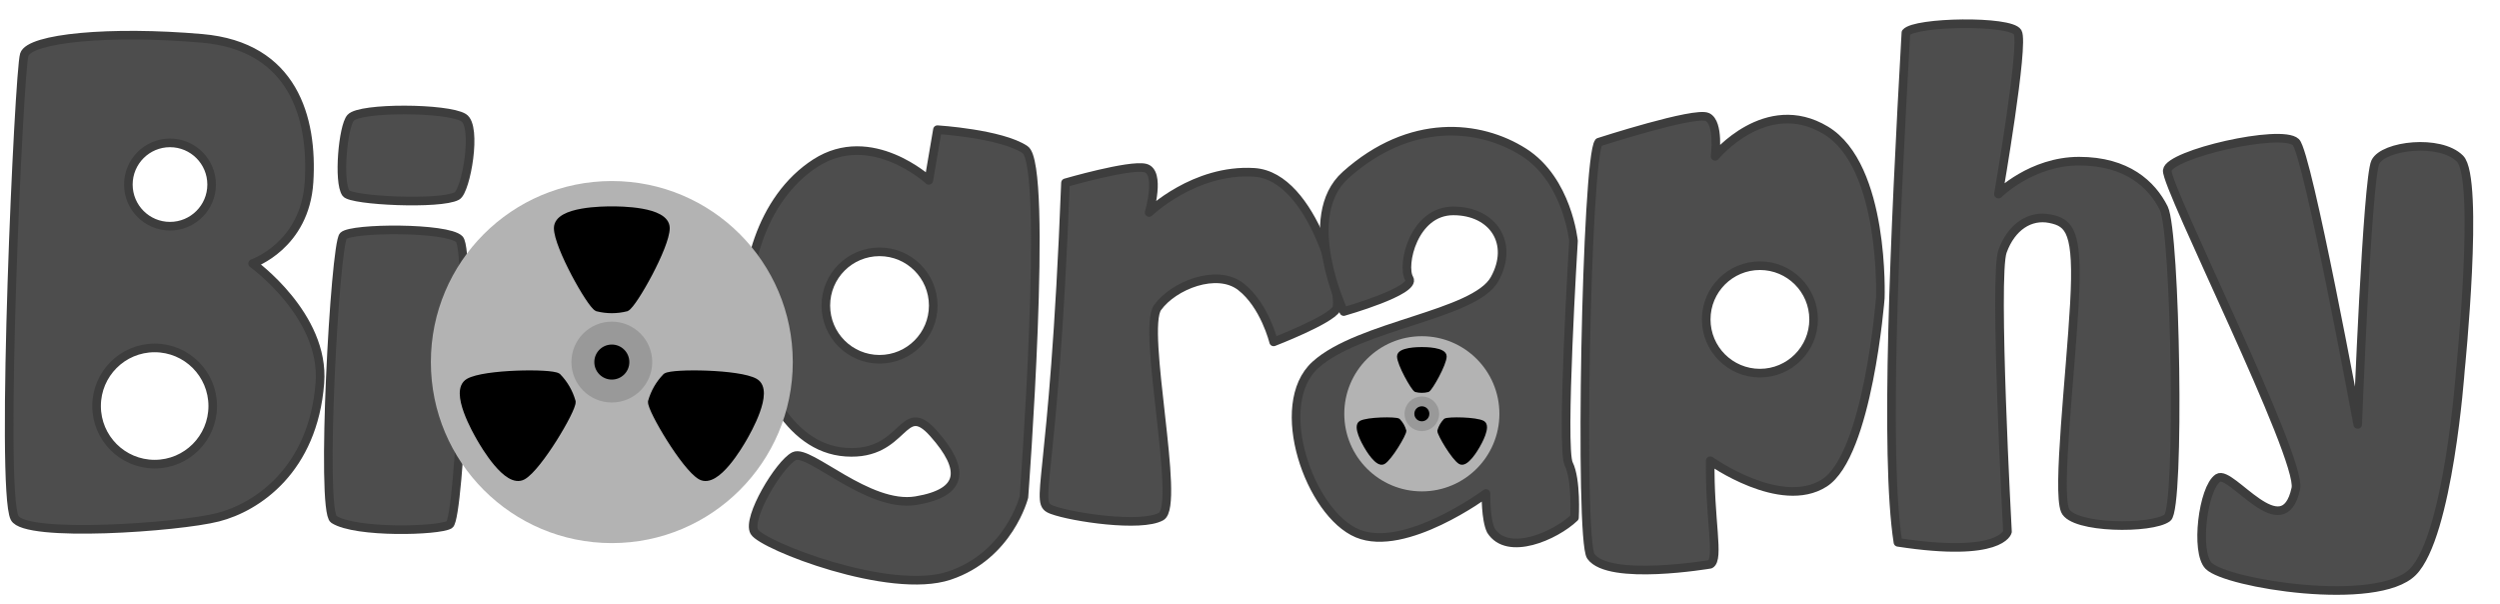
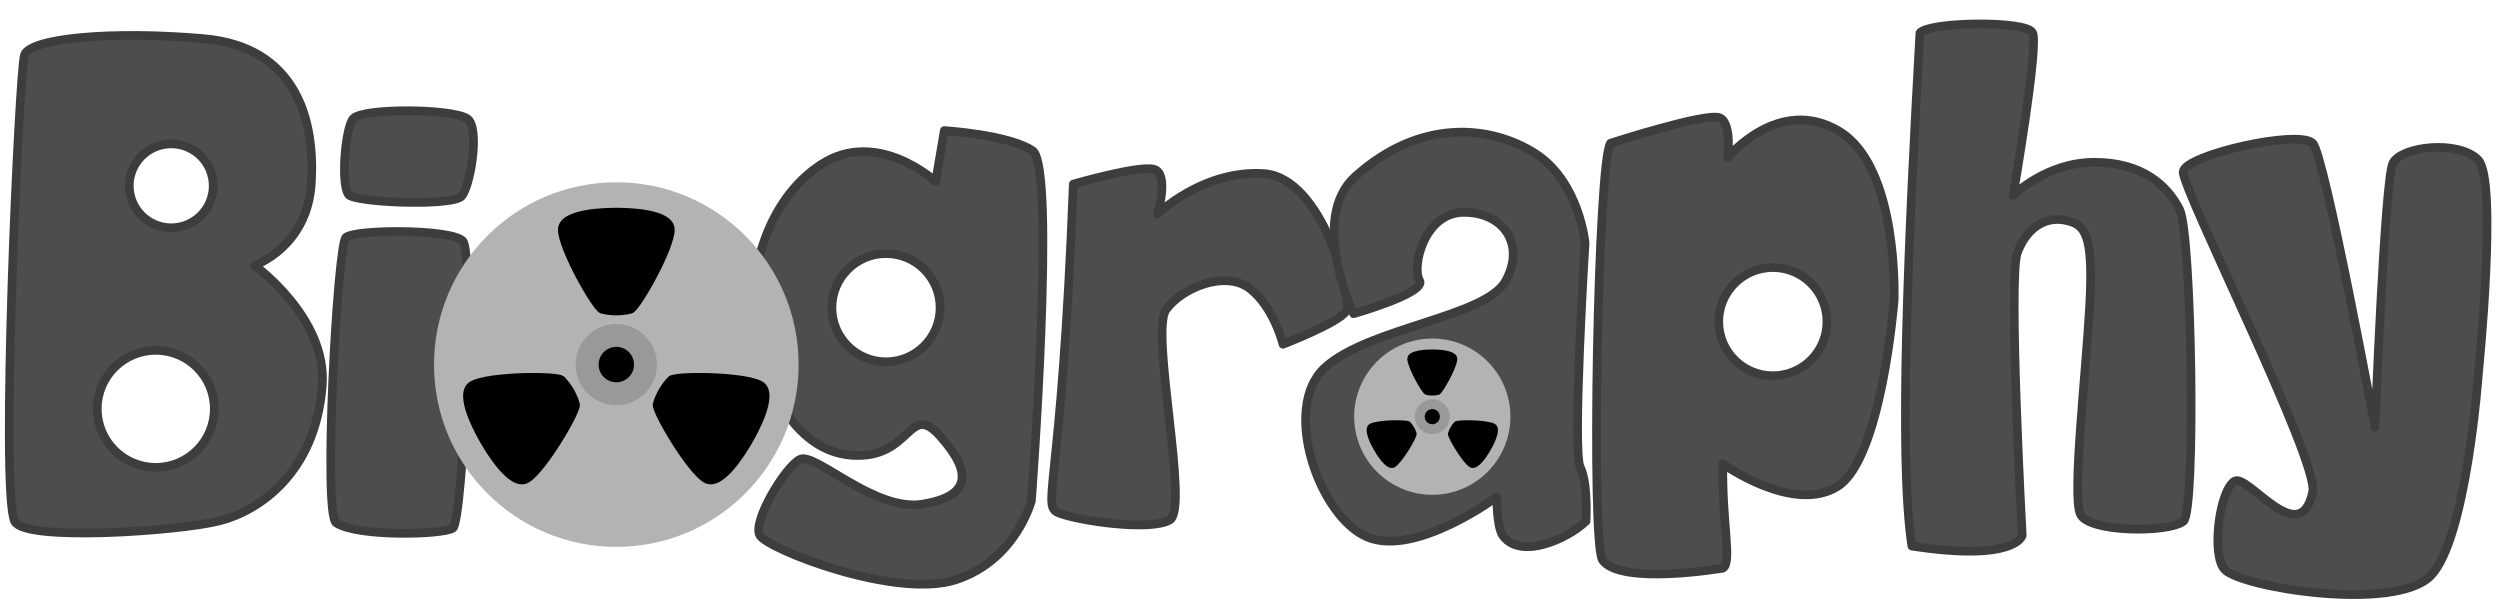
- <svg xmlns="http://www.w3.org/2000/svg" xmlns:xlink="http://www.w3.org/1999/xlink" width="100%" height="100%" viewBox="0,0,290,70">
+ <svg xmlns="http://www.w3.org/2000/svg" xmlns:xlink="http://www.w3.org/1999/xlink" width="100%" height="100%" viewBox="0,0,288,70">
  <defs>
    <style type="text/css">
      .letter {
        fill:#4d4d4d;
        stroke:#3d3d3d;
        stroke-width:1;
        stroke-linejoin:round;
        stroke-linecap:round;
      }
    </style>
    <path id="reel_inner" d="m 50,8 C 52,8 65,8 65,13 65,18 56,34 54,35 Q 50,36 46,35 C 44,34 35,18 35,13 35,8 48,8 50,8 z" style="fill:#000000;stroke:#000000;stroke-width:2;" />
    <g id="reel">
      <circle cx="50" cy="50" r="50" stroke-width="0" fill="#b3b3b3" />
      <circle cx="50" cy="50" r="8" stroke="#999999" stroke-width="3%" fill="#000000" />
      <g id="tape_reel">
        <use xlink:href="#reel_inner" />
        <use xlink:href="#reel_inner" transform="rotate(-120 50 50)" />
        <use xlink:href="#reel_inner" transform="rotate(-240 50 50)" />
      </g>
    </g>
    <g id="reel_cw">
      <use xlink:href="#reel" />
      <animateTransform attributeType="xml" attributeName="transform" type="rotate" from="0 50 50" to="360 50 50" dur="8s" repeatCount="indefinite" />
    </g>
    <g id="reel_ccw">
      <use xlink:href="#reel" />
      <animateTransform attributeType="xml" attributeName="transform" type="rotate" from="0 50 50" to="-360 50 50" dur="8s" repeatCount="indefinite" />
    </g>
    <g id="T">
      <path class="letter" d="M 2.273,13.336 C 0.699,18.161 0,25.205 0.758,25.836 1.515,26.468 11.364,24.447 11.996,25.205 c 0.631,0.758 -2.525,35.608 -1.389,35.608 1.136,0 15.026,3.246 16.541,0.253 1.515,-2.994 -2.778,-35.355 -1.768,-36.239 1.01,-0.884 7.923,2.976 10.954,1.768 C 38.311,25.806 38.417,13.714 35.86,12.957 33.304,12.199 3.351,10.028 2.273,13.336 z" />
    </g>
    <g id="R">
      <path class="letter" d="m 24.802,22.738 c 0,2.669 -2.164,4.833 -4.833,4.833 -2.669,0 -4.833,-2.164 -4.833,-4.833 0,-2.669 2.164,-4.833 4.833,-4.833 2.669,0 4.833,2.164 4.833,4.833 z M 3.059,7.674 C 2.437,9.613 0.231,58.103 1.941,61.411 c 4.173,0.054 9.46,1.958 12.486,-0.916 1.26,-0.729 -1.393,-18.913 -0.248,-20.159 1.145,-1.246 15.367,21.039 17.356,21.275 2.573,0.306 8.034,-1.852 8.228,-4.367 0.606,-7.826 -12.603,-20.043 -12.603,-20.043 0,0 9.494,-7.498 9.956,-14.888 C 37.578,14.924 34.305,6.703 23.682,5.78 13.059,4.856 3.681,5.735 3.059,7.674 z" />
    </g>
    <g id="L">
      <path class="letter" d="M 1.918,3.053 C 1.437,4.276 0.247,59.658 1.539,62.31 c 0.918,1.205 31.031,1.01 32.925,1.01 1.894,0 2.147,-16.704 0,-18.093 -2.147,-1.389 -21.328,4.546 -21.328,4.546 0,0 4.394,-43.258 2.525,-46.214 C 14.272,2.548 1.918,3.053 1.918,3.053 z" />
    </g>
    <g id="I">
      <path class="letter" d="M 3.85,7.382 C 2.713,8.265 2.713,14.958 3.597,15.715 4.481,16.473 7.259,16.347 7.259,16.347 L 7.007,53.344 c 0,0 -4.167,-1e-6 -5.177,1.01 -1.01,1.01 -1.894,8.118 -0.758,8.118 1.136,0 20.435,-0.126 22.329,-0.126 1.894,0 3.03,-8.497 0.884,-9.886 -2.147,-1.389 -5.177,0.126 -5.177,0.126 L 18.351,16.599 c 0,0 3.283,0.884 4.924,0.126 C 24.917,15.968 25.8,7.382 24.411,6.371 23.022,5.361 3.85,7.382 3.85,7.382 z" />
    </g>
    <g id="D">
      <path class="letter" d="m 13.071,21.804 0,23.036 7.946,0 c 0,0 5.714,-2.946 5.536,-12.232 C 26.375,23.321 21.018,21.804 21.018,21.804 z M 3.383,6.099 C 7.04,3.1 23.896,4.319 29.454,10.206 c 4.58,4.851 7.871,13.138 7.946,20.982 0.089,9.286 -0.625,23.125 -7.411,28.125 -6.786,5 -24.568,2.956 -27.143,1.607 C -0.903,58.956 0.263,8.656 3.383,6.099 z" />
    </g>
    <g id="C">
      <path class="letter" d="m 23.991,23.161 c 1.136,0 9.312,-4.067 9.312,-6.34 0,-2.273 -8.935,-9.864 -15.373,-9.47 C 11.743,7.729 0.374,11.52 0.758,32.352 1.263,59.752 10.407,63.071 16.289,63.071 c 5.882,0 17.015,-3.193 17.015,-14.81 0,-5.458 -5.719,-7.508 -8.681,-6.692 -2.811,0.774 -0.818,10.228 -6.819,10.228 -3.03,0 -5.245,-10.692 -5.556,-16.541 -0.331,-6.229 1.389,-17.299 4.041,-18.183 5.761,-1.92 5.462,6.088 7.702,6.088 z" />
    </g>
    <g id="B">
      <path class="letter" d="m 24.688,47.1 c 0,3.723 -3.018,6.741 -6.741,6.741 -3.723,0 -6.741,-3.018 -6.741,-6.741 0,-3.723 3.018,-6.741 6.741,-6.741 3.723,0 6.741,3.018 6.741,6.741 z M 24.56,21.407 c 0,2.669 -2.164,4.833 -4.833,4.833 -2.669,0 -4.833,-2.164 -4.833,-4.833 0,-2.669 2.164,-4.833 4.833,-4.833 2.669,0 4.833,2.164 4.833,4.833 z M 2.817,6.343 C 2.195,8.282 -0.011,56.772 1.7,60.08 c 1.212,2.343 19.002,1.102 23.608,-0.08 4.538,-1.165 11.036,-5.518 11.814,-15.576 0.606,-7.826 -7.805,-13.856 -7.805,-13.856 0,0 6.085,-2.068 6.546,-9.458 C 36.326,13.719 34.064,5.372 23.441,4.449 12.818,3.525 3.44,4.404 2.817,6.343 z" />
    </g>
+     <g id="A">
+       <path class="letter" d="M 23.75,5.219 C 20.812,5.194 15.536,5.755 13.781,6.594 11.441,7.712 0.027,60.864 0.75,62 c 0.723,1.136 7.701,3.274 9.25,2.5 1.549,-0.774 3.821,-17.56 4.75,-18.438 0.929,-0.878 9.769,-1.151 10.75,-0.531 0.981,0.619 3.902,14.227 5.812,15.156 C 33.223,61.617 42.209,58.67 43.5,56.656 44.791,54.643 26.668,6.037 25.688,5.469 25.442,5.327 24.729,5.227 23.75,5.219 z m -3.875,19.312 c 0.826,-0.155 4.88,11.818 4.312,12.438 -0.568,0.619 -6.965,1.181 -7.688,0.406 -0.723,-0.774 2.756,-12.741 3.375,-12.844 z" />
+     </g>
    <g id="y">
      <path class="letter" d="m 0.502,19.768 c -0.211,1.889 15.677,33.392 14.92,36.902 -1.476,6.847 -7.52,-2.238 -9.03,-1.225 -1.751,1.175 -2.669,8.597 -1.084,10.194 2.045,2.062 19.525,4.873 23.682,0.716 4.157,-4.157 5.529,-23.381 5.529,-23.381 0,0 2.262,-22.263 -0.047,-24.573 -2.309,-2.309 -8.86,-1.538 -9.813,0.395 -0.953,1.933 -2.055,30.436 -2.055,30.436 0,0 -5.825,-31.472 -7.182,-32.745 -1.701,-1.595 -14.71,1.391 -14.92,3.28 z" />
    </g>
    <g id="w">
      <path class="letter" d="m 0.502,20.768 c -0.211,1.889 12.498,40.755 15.34,43.089 1.906,1.083 4.144,2.361 7.128,-0.163 4.157,-4.157 6.333,-19.845 6.333,-19.845 0,0 0.561,19.993 4,20.346 3.418,0.35 5.096,-0.941 7.114,-3.123 2.577,-2.787 7.533,-38.602 7.037,-39.911 -1.099,-2.905 -6.435,-3.771 -7.862,-3.253 -1.749,0.636 -3.006,24.664 -3.006,24.664 0,0 -3.217,-17.747 -6.114,-24.053 -2.309,-2.309 -8.86,-0.654 -9.813,1.279 -0.953,1.933 -2.055,30.436 -2.055,30.436 0,0 -1.825,-31.472 -3.182,-32.745 -1.701,-1.595 -14.71,1.391 -14.92,3.28 z" />
    </g>
    <g id="v">
      <path class="letter" d="m 0.502,19.768 c -0.211,1.889 16.498,40.755 19.34,43.089 1.906,1.083 4.144,2.361 7.128,-0.163 5.265,-6.132 10.367,-40.139 7.502,-44.292 -2.309,-2.309 -8.86,-1.538 -9.813,0.395 -0.953,1.933 -2.055,30.436 -2.055,30.436 0,0 -5.825,-31.472 -7.182,-32.745 -1.701,-1.595 -14.71,1.391 -14.92,3.28 z" />
+     </g>
+     <g id="u">
+       <path class="letter" d="m 2.379,20.309 c 0.73,-2.009 8.344,-1.749 9.731,0 1.387,1.749 -3.904,24.735 -1.752,28.397 2.196,3.737 7.831,2.301 8.761,-10e-7 2.044,-5.055 -0.584,-25.257 1.46,-28.397 1.796,-2.411 9.383,-1.668 9.815,0 1.46,5.18 -2.555,32.412 -1.606,32.558 0.949,0.146 2.19,-1.752 2.628,-0.803 0.438,0.949 0.949,7.447 -0.511,8.323 -1.46,0.876 -8.292,0.126 -9.377,-2.044 0,0 -5.549,3.504 -9.345,2.409 C 8.387,59.657 2.744,56.883 1.43,53.671 0.116,50.458 1.649,22.319 2.379,20.309 z" />
    </g>
    <g id="t">
      <path class="letter" d="m 23.125,15.125 c 1.704,2.158 -0.089,9.732 -0.089,9.732 0,0 9.411,-0.446 10.214,0.536 0.804,0.982 0.893,5.625 -0.089,6.786 -0.982,1.161 -11.554,1.161 -11.554,1.161 0,0 -2.857,16.161 -2.768,17.054 0.089,0.893 0.268,2.054 2.054,2.321 1.786,0.268 3.482,-2.679 4.643,-5.089 1.161,-2.411 1.875,-1.786 3.482,-1.429 1.607,0.357 4.286,2.321 4.286,4.375 0,2.054 -4.501,8.884 -7.143,9.821 C 23.393,61.375 13.125,61.911 11.518,60.929 9.911,59.946 6.472,56.93 6.875,52 c 0.193,-2.365 3.393,-18.036 3.393,-18.036 0,0 -7.589,0.804 -8.214,-0.179 -0.625,-0.982 -2.321,-7.054 -1.25,-8.125 C 1.875,24.589 11.429,25.036 11.429,25.036 c 0,0 0.926,-8.994 2.054,-9.464 C 14.61,15.102 21.421,12.967 23.125,15.125 z" />
    </g>
    <g id="s">
      <path class="letter" d="m 33.304,27.304 c 0,2.883 -4.554,6.25 -6.518,5.893 -1.964,-0.357 -7.683,-5.853 -10.179,-6.071 -2.495,-0.219 -3.607,0.327 -4.732,1.518 -1.125,1.19 -1.29,2.874 0.893,5.714 2.183,2.841 11.568,2.225 14.375,4.196 4.196,2.946 4.703,9.899 4.196,14.375 -0.536,4.732 -1.429,9.464 -11.607,9.107 C 9.554,61.679 -0.268,53.732 0.357,51.589 c 0.625,-2.143 3.304,-8.571 5.804,-7.857 2.5,0.714 10.446,7.143 11.964,7.768 1.518,0.625 3.125,0.446 4.286,-1.696 C 23.571,47.661 22.5,45.518 21.25,44.536 20,43.554 6.607,41.857 3.839,38.821 1.713,36.49 -0.089,28.643 1.518,24.357 2.692,21.227 11.652,19.206 14.911,19.179 c 10.446,-0.089 18.393,6.504 18.393,8.125 z" />
    </g>
    <g id="r">
      <path class="letter" d="m 3.646,21.209 c -1.387,36.125 -3.859,37.073 -1.548,37.933 2.312,0.86 10.332,2.063 12.644,0.773 2.312,-1.29 -2.265,-21.653 -0.415,-24.233 1.849,-2.58 6.888,-4.581 9.662,-2.431 2.774,2.15 3.812,6.407 3.812,6.407 0,0 6.517,-2.507 7.284,-3.827 0.767,-1.32 -2.613,-15.408 -9.548,-15.838 -6.935,-0.43 -12.181,4.656 -12.181,4.656 0,0 1.387,-4.731 -0.462,-5.161 -1.849,-0.43 -9.247,1.72 -9.247,1.72 z" />
    </g>
    <g id="p">
      <path class="letter" d="m 28.464,37.052 c 0,3.442 -2.79,6.232 -6.232,6.232 -3.442,0 -6.232,-2.79 -6.232,-6.232 0,-3.442 2.79,-6.232 6.232,-6.232 3.442,0 6.232,2.79 6.232,6.232 z M 3.538,16.495 C 2.072,18.215 1.242,62.601 2.614,64.529 c 2.092,2.939 13.856,0.924 13.856,0.924 1.1,-0.605 -0.104,-5.159 0,-12.008 0,0 8.153,5.817 13.233,2.584 5.081,-3.233 6.5,-21.44 6.5,-21.44 0,0 0.589,-15.322 -6.339,-19.479 -6.928,-4.157 -12.832,3.026 -12.832,3.026 0,0 0.503,-3.896 -0.897,-4.558 -1.456,-0.689 -12.598,2.918 -12.598,2.918 z" />
    </g>
    <g id="o">
      <path class="letter" d="m 28.825,42.186 c 0,4.561 -3.698,8.259 -8.259,8.259 -4.561,0 -8.259,-3.698 -8.259,-8.259 0,-4.561 3.698,-8.259 8.259,-8.259 4.561,0 8.259,3.698 8.259,8.259 z M 10.164,21.034 c 9.821,-3.661 19.018,-1.964 22.5,4.375 3.482,6.339 2.232,16.911 0.179,22.625 -2.054,5.714 -7.946,12.232 -14.375,11.607 -6.429,-0.625 -12.771,-6.593 -15.536,-9.375 C 0.116,47.433 3.567,23.493 10.164,21.034 z" />
    </g>
    <g id="n">
      <path class="letter" d="m 0.003,23.613 c -0.455,-0.911 3.839,-3.304 7.143,-3.304 3.304,0 3.571,3.75 3.571,3.75 0,0 8.25,-3.75 12.625,-3.75 4.375,0 5.357,3.661 5.357,3.661 0.828,1.491 0.98,2.761 1.339,9.643 0.118,1.611 1.795,25.113 0.179,26.054 -0.952,0.554 -10.113,0.554 -10.536,0.268 -2.225,-1.503 2.009,-25.614 1.786,-26.946 -0.282,-1.684 -2.991,-3.62 -4.643,-3.482 -1.652,0.138 -4.036,2.056 -4.143,3.661 -0.079,1.18 1.508,24.728 0.714,25.786 C 12.445,60.22 2.279,60.22 0.896,59.041 -0.456,57.889 3.035,29.683 2.861,29.327 1.921,27.416 0.003,23.613 0.003,23.613 z" />
    </g>
    <g id="m">
      <path class="letter" d="m 0.768,24.352 c -0.455,-0.911 3.839,-3.304 7.143,-3.304 3.304,0 3.571,3.75 3.571,3.75 0,0 6.25,-3.75 10.625,-3.75 4.375,0 5.357,3.661 5.357,3.661 2.868,-0.915 9.935,-6.005 12.857,-3.661 3.862,3.675 5.096,34.458 4.196,37.214 -0.88,2.696 -9.148,2.696 -10.054,2.696 -2.886,0 -1.821,-26.33 -1.821,-27.768 0,-1.125 -0.793,-2.817 -2.054,-2.679 -1.261,0.138 -1.889,2.432 -1.786,3.839 0.118,1.611 1.795,25.113 0.179,26.054 -0.952,0.554 -10.113,0.554 -10.536,0.268 -2.225,-1.503 2.098,-25.793 1.875,-27.125 -0.282,-1.684 -2.187,-3.531 -3.839,-3.393 -1.652,0.138 -2.929,2.145 -3.036,3.75 -0.079,1.18 1.508,24.728 0.714,25.786 C 13.209,60.959 3.044,60.959 1.661,59.781 0.308,58.628 3.8,30.422 3.625,30.066 2.686,28.155 0.768,24.352 0.768,24.352 z" />
+     </g>
+     <g id="l">
+       <path class="letter" d="M 6.498,8.386 C 7.593,7.583 16.719,6.342 17.376,7.218 c 0.657,0.876 -4.454,43.826 -3.65,44.118 0.803,0.292 2.628,-1.314 3.066,-0.584 0.438,0.73 0.679,5.967 -2.044,8.104 C 10.068,62.527 3.14,60.188 1.606,57.03 -0.144,53.427 4.965,9.262 6.498,8.386 z" />
    </g>
    <g id="k">
      <path class="letter" d="m 3.578,6.404 c -1.387,36.125 -3.859,53.614 -1.548,54.474 2.312,0.86 10.332,2.063 12.644,0.773 0.578,-0.323 -1.042,-12.696 -1.117,-14.827 -0.075,-2.131 12.932,15.377 15.73,15.569 1.708,0.117 4.75,-4.605 4.617,-6.897 C 33.771,53.204 13.796,38.063 14.259,37.418 c 1.849,-2.58 6.762,-7.612 9.536,-5.461 2.774,2.15 5.959,2.493 5.959,2.493 0,0 3.383,-9.957 4.15,-11.277 0.767,-1.32 -1.5,-1.013 -8.435,-1.443 -6.935,-0.43 -12.687,7.181 -12.687,7.181 0,0 3.66,-22.535 1.811,-22.965 C 12.743,5.517 3.578,6.404 3.578,6.404 z" />
    </g>
    <g id="i">
      <path class="letter" d="m 2.844,27.362 c 0.981,-0.959 12.059,-1.009 13.456,0.384 1.397,1.393 0.053,32.369 -1.14,33.109 C 13.966,61.594 4.286,61.878 1.737,60.243 0.171,59.239 1.863,28.32 2.844,27.362 z" />
      <path class="letter" d="m 3.693,13.662 c -0.896,0.995 -1.469,7.448 -0.547,8.748 0.627,0.884 11.018,1.363 12.881,0.32 1.06,-0.594 2.394,-8.088 0.77,-9.084 -1.878,-1.153 -11.989,-1.222 -13.105,0.017 z" />
    </g>
    <g id="h">
      <path class="letter" d="m 3.173,3.79 c -1.31,23.329 -2.492,49.053 -0.924,59.119 12.008,1.847 12.711,-1.225 12.711,-1.225 0,0 -1.611,-29.656 -0.576,-32.525 1.036,-2.868 3.2,-4.25 5.509,-3.789 2.309,0.462 3.3,1.513 2.838,9.826 -0.462,8.313 -2.041,21.741 -1.084,24.017 0.895,2.129 10.088,2.202 11.881,0.843 1.487,-1.127 0.957,-33.127 -0.428,-35.898 -1.386,-2.771 -4.284,-5.462 -9.826,-5.462 -5.542,0 -9.364,3.822 -9.364,3.822 0,0 3.025,-17.419 2.229,-18.776 -0.831,-1.417 -11.917,-1.233 -12.966,0.047 z" />
    </g>
    <g id="g">
      <path class="letter" d="m 23.299,35.445 c 0,3.442 -2.79,6.232 -6.232,6.232 -3.442,0 -6.232,-2.79 -6.232,-6.232 0,-3.442 2.79,-6.232 6.232,-6.232 3.442,0 6.232,2.79 6.232,6.232 z m -0.513,-14.527 c 0,0 -6.674,-6.165 -13.14,-2.008 -6.466,4.157 -8.553,13.046 -7.725,18.829 0.83,5.797 4.317,14.251 11.245,14.713 6.928,0.462 6.466,-6.339 10.161,-2.182 3.695,4.157 3.521,6.881 -2.022,7.805 -5.542,0.924 -12.423,-6.023 -14.144,-5.161 -1.721,0.862 -5.534,7.2 -4.619,8.775 0.915,1.576 15.703,7.39 22.631,5.081 6.928,-2.309 8.648,-9.11 8.648,-9.11 0,0 2.898,-38.462 0.127,-40.309 -2.771,-1.847 -10.161,-2.309 -10.161,-2.309 z" />
    </g>
    <g id="e">
      <use xlink:href="#e_outline" />
      <use xlink:href="#reel_cw" transform="translate(10,26) scale(.18)" />
    </g>
    <g id="eccw">
      <use xlink:href="#e_outline" />
      <use xlink:href="#reel_ccw" transform="translate(10,26) scale(.18)" />
    </g>
    <g id="e_outline">
      <path class="letter" d="m 11.74,47.063 c -2.193,7.104 5.386,8.131 8.289,7.529 4.714,-0.977 7.096,-5.253 9.721,-5.043 1.066,0.085 4.368,2.956 3.914,5.616 -0.713,4.177 -14.083,7.347 -16.148,7.347 -3.823,0 -8.418,-0.562 -12.968,-4.293 -3.435,-2.817 -3.725,-8.745 -3.968,-13.072 -0.337,-5.995 0.726,-16.029 10.387,-20.554 4.93,-2.309 22.298,-7.926 22.698,6.778 0.045,1.665 0,22.571 -21.924,15.691 z" />
    </g>
    <g id="d">
      <path class="letter" d="m 21.339,46.899 c 0,3.442 -2.79,6.232 -6.232,6.232 -3.442,0 -6.232,-2.79 -6.232,-6.232 0,-3.442 2.79,-6.232 6.232,-6.232 3.442,0 6.232,2.79 6.232,6.232 z m 0.558,-13.956 c 0,0 -6.674,-6.165 -13.14,-2.008 -6.466,4.157 -8.553,13.046 -7.725,18.829 0.83,5.797 4.317,14.251 11.245,14.713 6.928,0.462 6.466,-6.339 10.161,-2.182 3.695,4.157 1.767,2.88 1.767,2.88 -0.875,0.802 7.289,1.938 9.458,0.721 0,0 2.771,-59.099 0,-60.946 -2.771,-1.847 -11.268,0.216 -11.268,0.216 z" />
    </g>
    <g id="c">
      <path class="letter" d="m 24.352,29.768 c 1.136,0 9.312,-3.245 9.312,-5.058 0,-1.813 -8.935,-7.87 -15.373,-7.555 -6.187,0.302 -17.557,3.327 -17.173,19.946 0.505,21.86 9.649,24.509 15.531,24.509 5.882,0 17.015,-2.548 17.015,-11.816 0,-4.354 -5.719,-5.99 -8.681,-5.339 -2.811,0.618 -0.818,8.16 -6.819,8.16 -3.03,0 -5.245,-8.53 -5.556,-13.197 -0.331,-4.969 1.389,-13.801 4.041,-14.506 5.761,-1.532 5.462,4.857 7.702,4.857 z" />
    </g>
+     <g id="b">
+       <path class="letter" d="m 13.969,8.031 c -1.269,0.055 -3.66,0.386 -8.625,0.312 -1.898,0.876 -4.761,48.321 -4.031,50 0.73,1.679 9.478,1.678 10.719,0.875 1.241,-0.803 -0.043,-1.832 0.688,-2.562 C 13.449,55.926 16.294,57.768 22.5,59.812 28.706,61.857 36.781,46.136 37,37.594 37.219,29.052 33.652,22.499 26.125,20.312 c -7.527,-2.187 -11.594,8.375 -11.594,8.375 0,0 2.262,-17.216 1.312,-19.406 -0.475,-1.095 -0.606,-1.305 -1.875,-1.25 z M 19.781,36 c 3.266,0 5.906,2.64 5.906,5.906 0,3.266 -2.64,5.938 -5.906,5.938 -3.266,0 -5.906,-2.671 -5.906,-5.938 C 13.875,38.64 16.515,36 19.781,36 z" />
+     </g>
    <g id="a">
      <use xlink:href="#a_outline" />
      <use xlink:href="#reel_cw" transform="translate(7,39) scale(.18)" />
    </g>
    <g id="accw">
      <use xlink:href="#a_outline" />
      <use xlink:href="#reel_ccw" transform="translate(7,39) scale(.18)" />
    </g>
    <g id="a_outline">
      <path class="letter" d="m 6.939,36.14 c 0,0 -5.212,-10.973 0.207,-15.831 7.504,-6.725 15.61,-5.877 20.69,-2.644 5.081,3.233 5.763,10.288 5.763,10.288 0,0 -1.479,24.017 -0.556,25.864 0.924,1.847 0.669,6.225 0.669,6.225 -2.243,2.132 -7.768,4.55 -9.692,1.499 -0.637,-1.283 -0.576,-4.297 -0.576,-4.297 0,0 -9.372,6.941 -14.914,4.632 -5.542,-2.309 -9.973,-14.92 -4.893,-19.539 5.081,-4.619 18.494,-5.797 20.804,-9.954 2.309,-4.157 -0.174,-7.919 -4.793,-7.919 -4.619,0 -6.038,6.339 -5.114,7.852 0.868,1.421 -7.597,3.822 -7.597,3.822 z" />
    </g>
+     <path class="letter" id="comma" d="M 2.117,53.379 C 2.409,52.211 4.98,51.815 6.06,52.284 8.25,53.233 8.834,55.131 8.688,56.591 8.534,58.132 6.425,62.067 3.942,61.921 1.46,61.775 0.876,61.337 1.022,60.607 1.168,59.876 1.387,58.854 2.117,58.927 2.847,59 3.577,59.438 3.869,58.343 4.161,57.248 2.482,57.978 1.898,56.737 1.314,55.496 2.117,53.379 2.117,53.379 z" />
  </defs>
  <use xlink:href="#B" />
  <use xlink:href="#i" transform="translate(37,0)" />
  <use xlink:href="#g" transform="translate(85,0)" />
  <use xlink:href="#r" transform="translate(120,0)" />
  <use xlink:href="#a" transform="translate(149,0)" />
  <use xlink:href="#p" transform="translate(182,0)" />
  <use xlink:href="#h" transform="translate(218,0)" />
  <use xlink:href="#y" transform="translate(251,0)" />
  <use xlink:href="#reel_ccw" transform="translate(50,21) scale(.42)" />
</svg>
